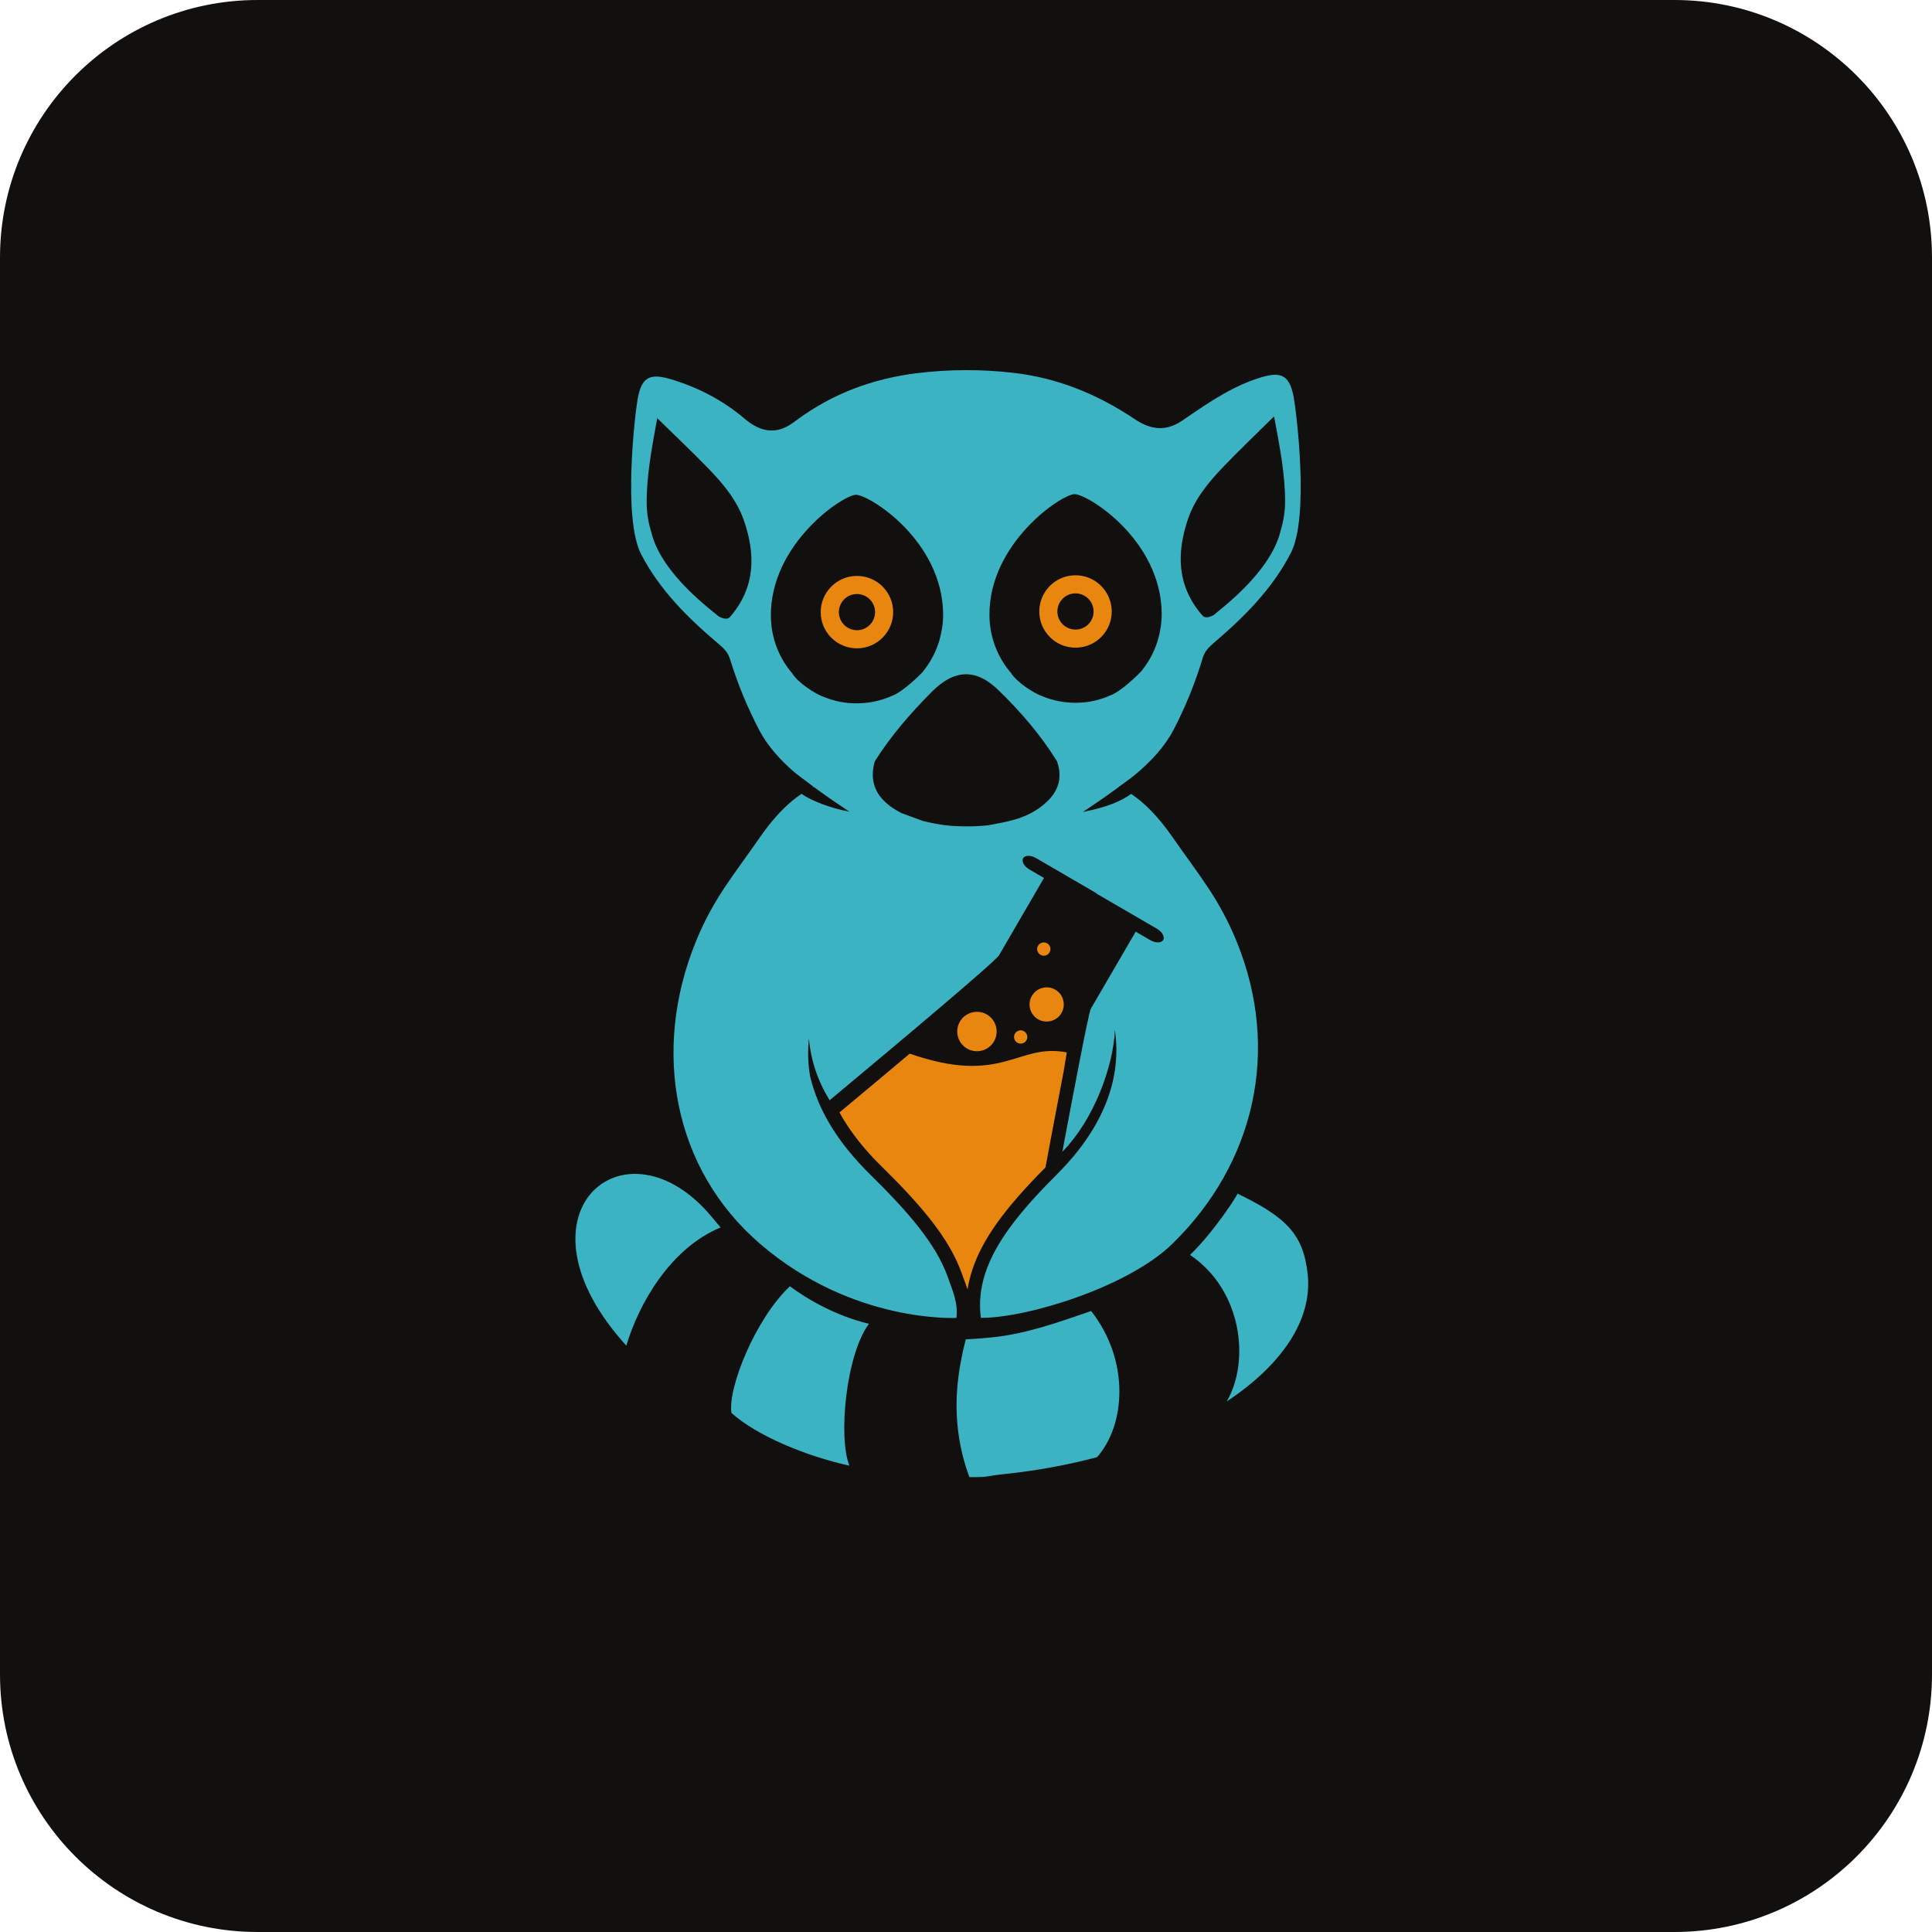
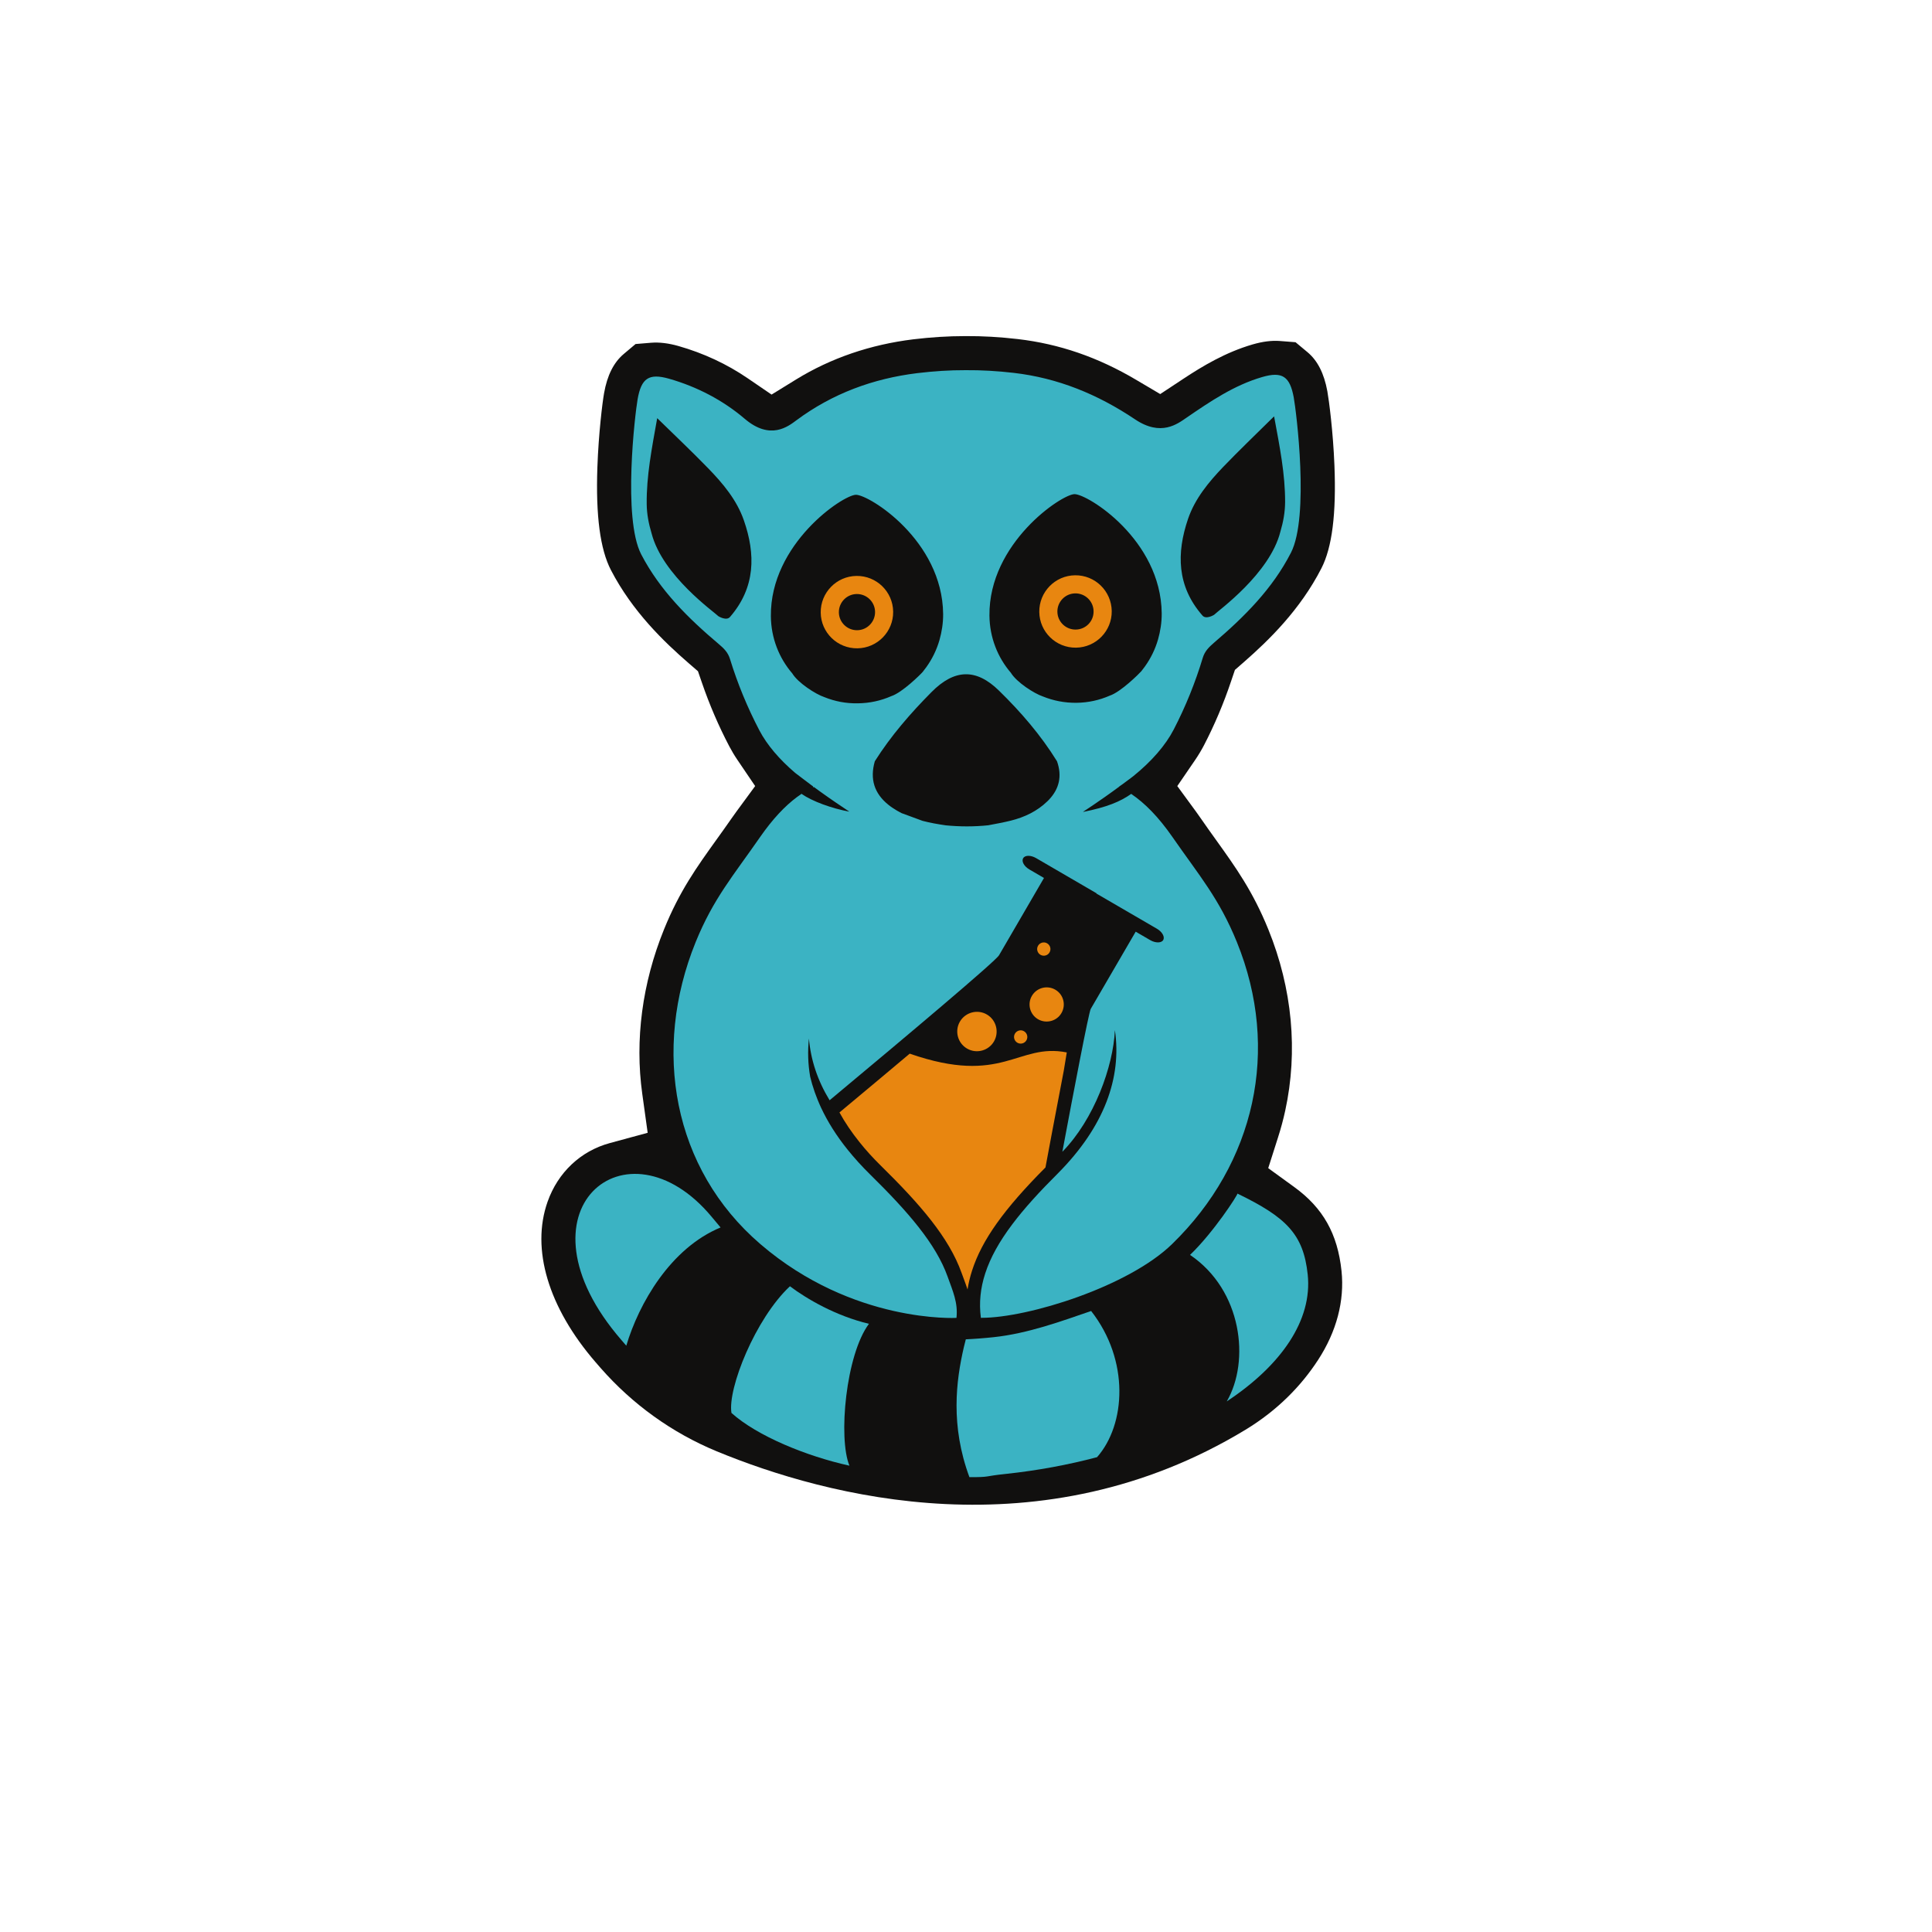
<svg xmlns="http://www.w3.org/2000/svg" version="1.1" id="Layer_1" x="0px" y="0px" viewBox="195 60 300 300" style="" xml:space="preserve">
  <style type="text/css">
	.st0{fill:#11100F;}
	.st1{fill:#E88610;}
	.st2{fill:#28AFC6;}
	.st3{fill:#3BB3C3;}
	.st4{fill-rule:evenodd;clip-rule:evenodd;fill:#3BB3C3;}
</style>
  <g>
-     <rect class="st0" x="195" y="60" width="300" height="300" rx="40" ry="40" />
    <g>
      <g>
        <path class="st0" d="M388.4,282.01c5.03-3.05,8.69-6.88,11.25-10.81c2.89-4.42,4.15-9.21,3.66-13.85v0     c-0.61-5.77-2.87-9.78-7.33-13.02l-4.05-2.94l1.52-4.77c0.46-1.43,0.83-2.83,1.12-4.16c2.01-9.24,1.1-18.96-2.62-28.13     c-2.41-5.94-5.06-9.63-8.12-13.9c-0.74-1.03-1.57-2.19-2.42-3.42c-0.23-0.34-0.47-0.67-0.7-0.99l-2.9-3.96l2.77-4.05     c0.51-0.75,0.98-1.53,1.38-2.3c1.64-3.16,3.05-6.49,4.2-9.92l0.6-1.77l1.41-1.23c3.86-3.38,8.71-8.09,12.02-14.55     c1.66-3.24,2.32-8.46,2.02-15.97c-0.21-5.3-0.85-10.13-1.1-11.52c-0.51-2.77-1.52-4.76-3.09-6.07l-1.85-1.54l-2.42-0.19     c-1.27-0.1-2.69,0.08-4.24,0.53c-4.22,1.23-7.79,3.38-10.73,5.32l-3.62,2.39l-3.74-2.21c-5.92-3.51-11.94-5.58-18.38-6.33     c-2.77-0.32-5.5-0.48-8.09-0.46l-0.06,0c-0.02,0-0.05,0-0.07,0c-2.58,0-5.27,0.17-8.01,0.5c-6.67,0.82-12.78,2.91-18.17,6.22     l-3.83,2.36l-3.72-2.54c-3.22-2.2-6.84-3.89-10.74-5c-1.55-0.44-2.97-0.61-4.24-0.51l-2.42,0.2l-1.84,1.55     c-1.56,1.32-2.56,3.31-3.05,6.08c-0.25,1.39-0.85,6.22-1.04,11.53c-0.26,7.5,0.43,12.72,2.11,15.95     c3.34,6.43,8.22,11.12,12.1,14.48l1.41,1.22l0.61,1.77c1.17,3.41,2.6,6.74,4.26,9.9c0.37,0.7,0.79,1.41,1.26,2.1l2.75,4.06     l-2.9,3.95c-0.23,0.32-0.47,0.64-0.7,0.98c-0.85,1.22-1.65,2.34-2.42,3.41c-3.06,4.27-5.71,7.95-8.13,13.91     c-3.38,8.33-4.55,17.16-3.38,25.54l0.84,6.05l-5.89,1.6c-4.52,1.23-8.04,4.55-9.65,9.1c-2.6,7.35,0.11,16.43,7.45,24.92     c0.27,0.32,0.54,0.62,0.8,0.92l0,0c4.93,5.62,11.08,10.05,17.99,12.91C323.37,292.41,356.62,301.27,388.4,282.01z" />
        <g>
          <path class="st2" d="M378.93,154.46c0.25-0.43,0.54-0.9,0.86-1.41c-0.06-0.04-0.11-0.08-0.17-0.12      C379.36,153.52,379.14,154.01,378.93,154.46z" />
          <path class="st1" d="M349.34,221.72c-0.85,1.45-2.72,1.95-4.18,1.1c-1.46-0.85-1.95-2.73-1.11-4.18      c0.85-1.46,2.73-1.96,4.19-1.11C349.7,218.38,350.19,220.26,349.34,221.72z" />
          <path class="st1" d="M359.82,217.31c-0.73,1.26-2.36,1.69-3.63,0.96c-1.27-0.74-1.7-2.37-0.96-3.63      c0.74-1.27,2.37-1.7,3.64-0.96C360.14,214.42,360.56,216.05,359.82,217.31z" />
          <path class="st1" d="M354.38,221.54c-0.28,0.49-0.92,0.66-1.41,0.37c-0.49-0.29-0.66-0.92-0.37-1.41      c0.29-0.49,0.92-0.66,1.41-0.37C354.5,220.42,354.67,221.05,354.38,221.54z" />
          <path class="st1" d="M357.97,207.89c-0.28,0.49-0.91,0.66-1.41,0.37c-0.49-0.29-0.66-0.92-0.37-1.41      c0.29-0.49,0.92-0.66,1.41-0.37C358.09,206.77,358.26,207.4,357.97,207.89z" />
          <path class="st2" d="M321.35,181.22l-0.1,1.04c0.48-0.22,0.95-0.41,1.42-0.56L321.35,181.22z" />
          <path class="st1" d="M361.93,149.33c-3.1,0.04-5.59,2.59-5.55,5.7c0.04,3.1,2.59,5.58,5.7,5.54c3.11-0.04,5.59-2.59,5.55-5.69      C367.58,151.77,365.04,149.29,361.93,149.33z M362.04,157.76c-1.55,0.02-2.83-1.22-2.85-2.77c-0.02-1.55,1.22-2.83,2.77-2.85      c1.55-0.02,2.83,1.22,2.85,2.77C364.84,156.47,363.6,157.74,362.04,157.76z" />
          <path class="st1" d="M327.99,149.43c-3.1,0.04-5.59,2.59-5.55,5.7c0.04,3.1,2.59,5.58,5.7,5.54c3.1-0.04,5.59-2.59,5.55-5.69      C333.65,151.87,331.1,149.39,327.99,149.43z M328.11,157.86c-1.55,0.02-2.83-1.22-2.85-2.77c-0.02-1.55,1.22-2.83,2.77-2.85      c1.55-0.02,2.83,1.22,2.85,2.77C330.9,156.56,329.66,157.84,328.11,157.86z" />
          <path class="st3" d="M305.52,248.96c-13.22-15.9-31.42-0.96-14.03,19.12c0.26,0.3,0.51,0.59,0.76,0.88      c1.95-6.54,6.85-15.14,14.64-18.36C306.44,250.05,305.98,249.51,305.52,248.96z" />
          <path class="st2" d="M385.49,277.6c0,0,0-0.01,0-0.02C385.49,277.58,385.49,277.59,385.49,277.6z" />
          <path class="st2" d="M385.48,277.58c-0.01-0.1-0.01-0.18-0.02-0.23C385.47,277.43,385.48,277.53,385.48,277.58z" />
          <path class="st2" d="M385.47,277.28C385.46,277.21,385.46,277.23,385.47,277.28L385.47,277.28z" />
          <path class="st2" d="M385.47,277.34c0-0.02,0-0.04,0-0.06C385.47,277.3,385.47,277.32,385.47,277.34z" />
          <path class="st3" d="M387.15,245.34c0.04,0.22-3.69,6-7.36,9.52c8.1,5.48,9.34,16.49,5.7,22.75c8.47-5.6,13.32-12.61,12.57-19.7      C397.4,251.66,394.76,249.03,387.15,245.34z" />
          <path class="st3" d="M317.66,259.73c-5.36,5.01-9.7,15.89-9.08,19.67c3.99,3.59,11.66,6.72,18.32,8.19      c-1.77-4.29-0.55-17.25,3.03-22.03C324.8,264.34,320.31,261.72,317.66,259.73z" />
          <path class="st3" d="M364.43,263.57c-4.52,1.55-9.78,3.5-15.17,4.07c-0.74,0.08-1.47,0.14-2.2,0.2c-0.7,0.05-1.39,0.1-2.09,0.13      c-0.17,0.64-0.13,0.5-0.3,1.2c-1.22,5.26-2.1,12.19,0.86,20.2c3.38,0.01,2.08-0.13,5.64-0.5c4.97-0.53,9.73-1.42,14.18-2.6      C369.81,281.22,370.44,271.24,364.43,263.57z" />
          <path class="st4" d="M370.56,180.84c0.14-0.11,0.28-0.22,0.42-0.32c2.82-2.28,5-4.77,6.28-7.25c1.85-3.57,3.35-7.29,4.51-11.14      c0.31-1.02,0.96-1.65,1.72-2.31c4.73-4.04,9.1-8.39,11.97-14c2.88-5.62,0.83-21.93,0.43-24.12c-0.6-3.23-1.76-4.07-4.91-3.15      c-4.33,1.26-8.03,3.77-11.71,6.29c-1.42,0.97-3.97,3-8.03,0.27c-5.8-3.89-11.96-6.41-18.82-7.21c-2.51-0.29-5.01-0.44-7.49-0.42      c-2.48-0.01-4.98,0.16-7.49,0.46c-6.85,0.84-13.17,3.16-18.77,7.32c-1.27,0.94-4.04,3.17-8.03-0.23      c-3.39-2.89-7.41-4.98-11.74-6.22c-3.16-0.9-4.32-0.06-4.89,3.17c-0.39,2.19-2.35,18.51,0.56,24.11      c2.91,5.59,7.31,9.93,12.05,13.93c0.77,0.65,1.42,1.28,1.73,2.3c1.18,3.84,2.71,7.55,4.58,11.12c1.18,2.24,3.09,4.48,5.54,6.57      c0.31,0.23,0.64,0.48,1,0.76c4.02,3.1,7.5,5.28,7.4,5.26c-2.71-0.5-5.73-1.59-7.41-2.76c-0.33,0.18,0.33-0.22,0,0      c-0.24,0.16-0.47,0.32-0.71,0.5c-1.87,1.39-3.79,3.42-5.74,6.23c-4.15,5.99-7.23,9.51-9.99,16.29      c-6.78,16.72-3.59,35.18,10.06,46.9c14.39,12.36,30.44,11.45,30.44,11.45c0.26-2.38-0.58-4.17-1.38-6.42      c-1.81-5.06-6.1-10.02-12.02-15.84c-1.29-1.27-2.44-2.54-3.47-3.82c-1.76-2.18-3.14-4.38-4.17-6.59      c-0.17-0.36-0.32-0.72-0.47-1.08c-0.03-0.07-0.06-0.14-0.08-0.2c-0.14-0.35-0.27-0.7-0.4-1.05c-0.02-0.06-0.04-0.12-0.06-0.18      c-0.12-0.34-0.22-0.68-0.33-1.02c-0.01-0.03-0.02-0.06-0.03-0.09c-0.1-0.34-0.19-0.68-0.27-1.02c-0.01-0.05-0.03-0.11-0.04-0.16      c-0.34-1.96-0.4-3.93-0.19-5.91c0.28,3.31,1.34,6.52,3.21,9.59c12.15-10.13,25.77-21.59,26.31-22.52l6.98-12l-2.25-1.31      c-0.83-0.48-1.28-1.26-0.98-1.76c0.28-0.49,1.19-0.49,2.01-0.01l9.38,5.46l-0.02,0.04l9.39,5.46c0.83,0.48,1.27,1.27,0.98,1.76      c-0.28,0.48-1.19,0.49-2.02,0.01l-2.25-1.31l-6.98,11.99c-0.31,0.54-2.66,12.85-4.41,22.19c4.94-5.04,7.91-13.27,8.16-18.89      c1.09,7.38-1.66,14.98-8.8,22.19c-0.01,0.05,0.01-0.05,0,0c-5.68,5.65-9.71,10.57-11.34,15.6c-0.73,2.25-0.98,4.52-0.67,6.88      c0.04,0,0.09,0,0.13,0c7.22,0,22.77-4.84,29.56-11.45c12.9-12.55,16.85-30.18,10.06-46.9c-2.76-6.79-5.84-10.31-9.99-16.29      c-2.18-3.15-4.34-5.32-6.42-6.71c-0.34-0.23,1.01,0.62,0,0c-1.69,1.19-3.76,2.06-7.49,2.8c-0.08,0.02,2.41-1.55,5.62-3.92      l0-0.02c0.17-0.12,0.33-0.24,0.5-0.35C369.69,181.5,370.12,181.18,370.56,180.84z M379.48,140.57c1.07-3.14,3.2-5.71,5.47-8.08      c2.47-2.57,5.05-5.03,7.89-7.84c0.88,4.75,1.73,8.99,1.71,13.34c-0.01,1.56-0.29,3.07-0.73,4.56      c-1.65,6.56-9.68,12.28-10.3,12.92c0,0-1.27,0.8-1.83,0.08C377.74,151.02,377.67,145.88,379.48,140.57z M308.39,155.76      c-0.55,0.73-1.83-0.07-1.83-0.07c-0.62-0.63-8.69-6.31-10.38-12.86c-0.45-1.49-0.74-2.99-0.76-4.55      c-0.05-4.35,0.78-8.59,1.63-13.35c2.85,2.79,5.45,5.24,7.93,7.8c2.29,2.36,4.43,4.91,5.52,8.05      C312.35,146.07,312.31,151.21,308.39,155.76z M323.01,168.25c-1.38-0.46-4.1-2.22-4.99-3.69c-2.04-2.37-3.29-5.48-3.32-8.88      c-0.11-11.25,11.2-18.82,13.2-18.85c2.03-0.03,13.43,7.05,13.55,18.51c0.01,1.42-0.21,2.78-0.57,4.05      c-0.44,1.53-1.13,2.93-2.03,4.19c-0.16,0.23-0.35,0.45-0.54,0.71c0.01,0,0,0,0.01,0c-0.36,0.42-3.21,3.25-4.93,3.81      c-1.59,0.7-3.34,1.09-5.17,1.11C326.37,169.25,324.61,168.9,323.01,168.25z M357.88,184.18c-0.08,0.08-0.16,0.17-0.25,0.25      c-1.6,1.55-3.55,2.47-5.68,3c-1.15,0.29-2.33,0.49-3.5,0.72c-1.06,0.11-2.17,0.17-3.31,0.17c-1.13,0-2.23-0.06-3.27-0.16      c-1.24-0.18-2.45-0.39-3.62-0.7l-1.9-0.7l-1.36-0.5c-0.48-0.24-0.95-0.52-1.41-0.83c-0.23-0.15-0.44-0.31-0.64-0.47      c-2.16-1.74-2.9-3.96-2.1-6.75c2.49-3.94,5.53-7.44,8.79-10.73c3.57-3.61,6.94-3.72,10.49-0.24c3.39,3.31,6.5,6.91,9.01,10.97      C359.94,180.49,359.49,182.48,357.88,184.18z M367.32,168.02c-1.59,0.7-3.34,1.09-5.17,1.11c-1.84,0.02-3.6-0.33-5.2-0.98      c-1.38-0.46-4.1-2.22-4.99-3.69c-2.04-2.37-3.29-5.48-3.32-8.88c-0.11-11.25,11.2-18.82,13.2-18.85      c2.03-0.03,13.43,7.05,13.55,18.51c0.01,1.42-0.21,2.78-0.57,4.05c-0.44,1.53-1.13,2.93-2.03,4.19      c-0.16,0.23-0.35,0.45-0.54,0.71c0.01,0,0,0,0.01,0C371.88,164.62,369.04,167.45,367.32,168.02z" />
          <path class="st1" d="M331.76,240.99c6.11,6.01,10.58,11.14,12.56,16.68c0.11,0.3,0.21,0.59,0.32,0.87      c0.21,0.55,0.41,1.12,0.6,1.69c0.15-0.98,0.39-1.97,0.71-2.96c1.52-4.71,4.94-9.52,11.39-15.99l1.02-5.45      c0.74-3.92,1.33-7.05,1.82-9.56c0.3-1.78,0.47-2.85,0.47-2.85c-7.68-1.51-9.9,5.23-24.39,0.19c-3.02,2.54-6.61,5.55-10.91,9.13      c0.85,1.55,1.9,3.1,3.12,4.62C329.44,238.58,330.55,239.8,331.76,240.99z" />
        </g>
      </g>
    </g>
  </g>
</svg>
